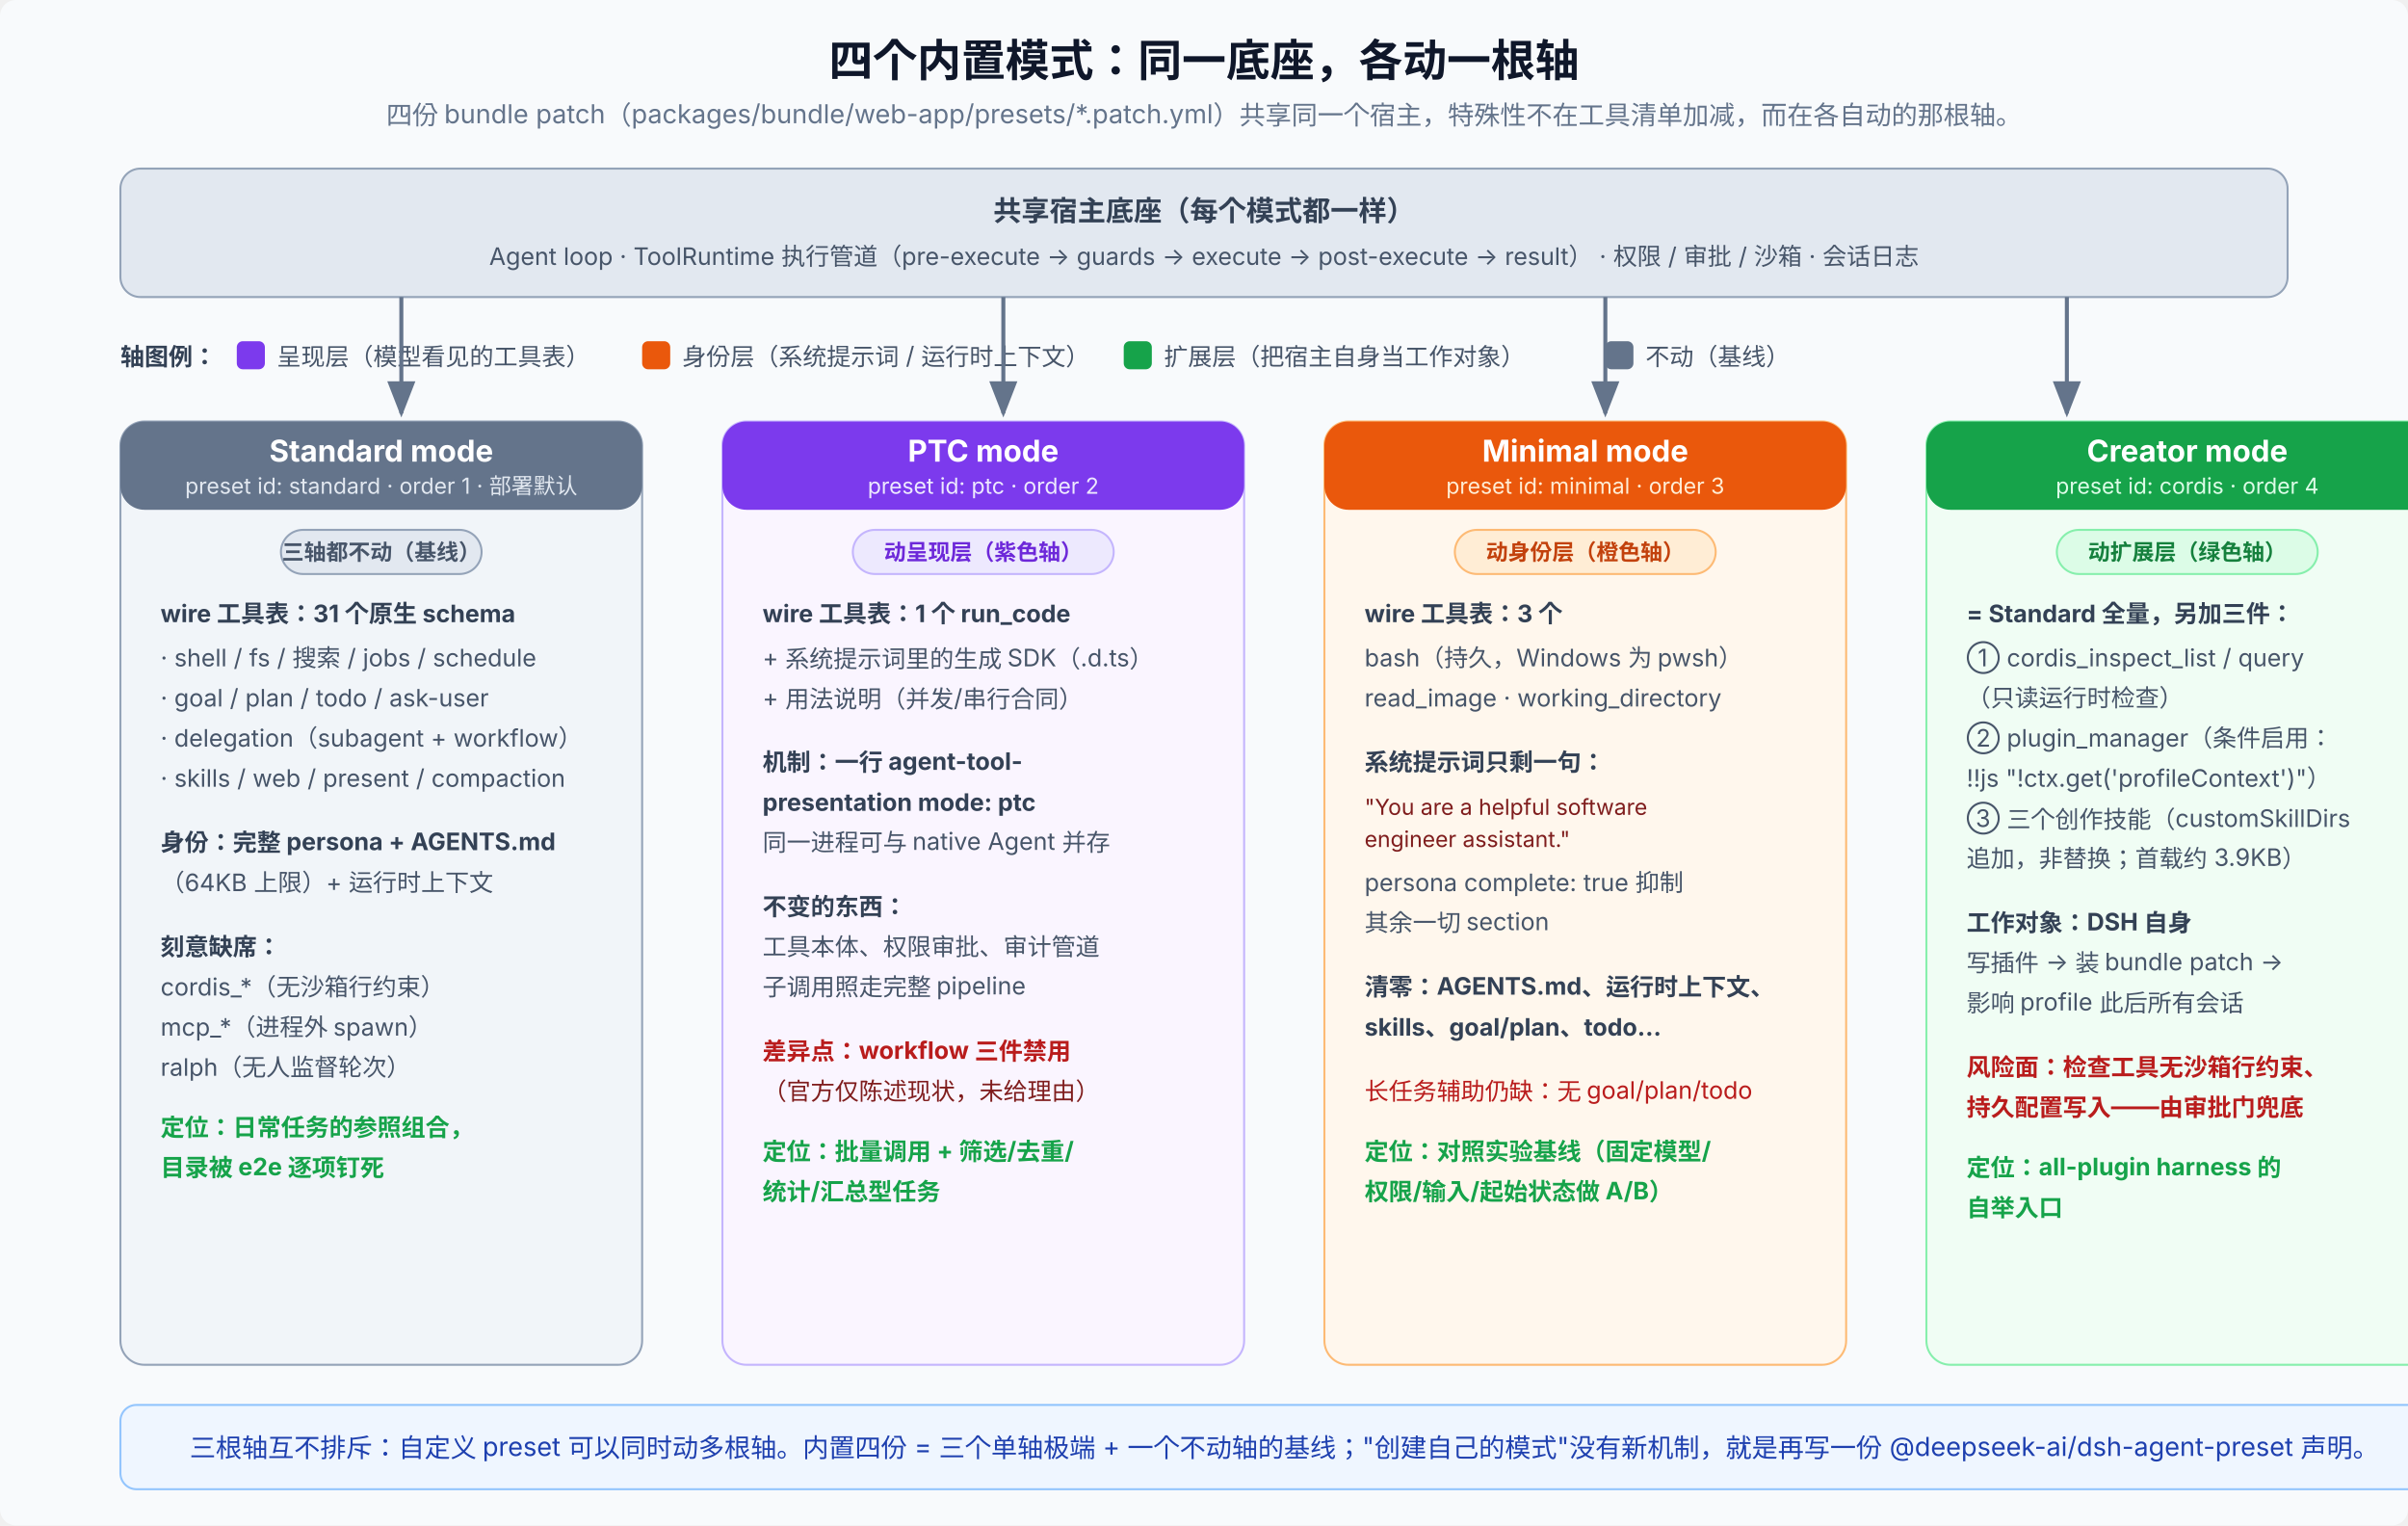
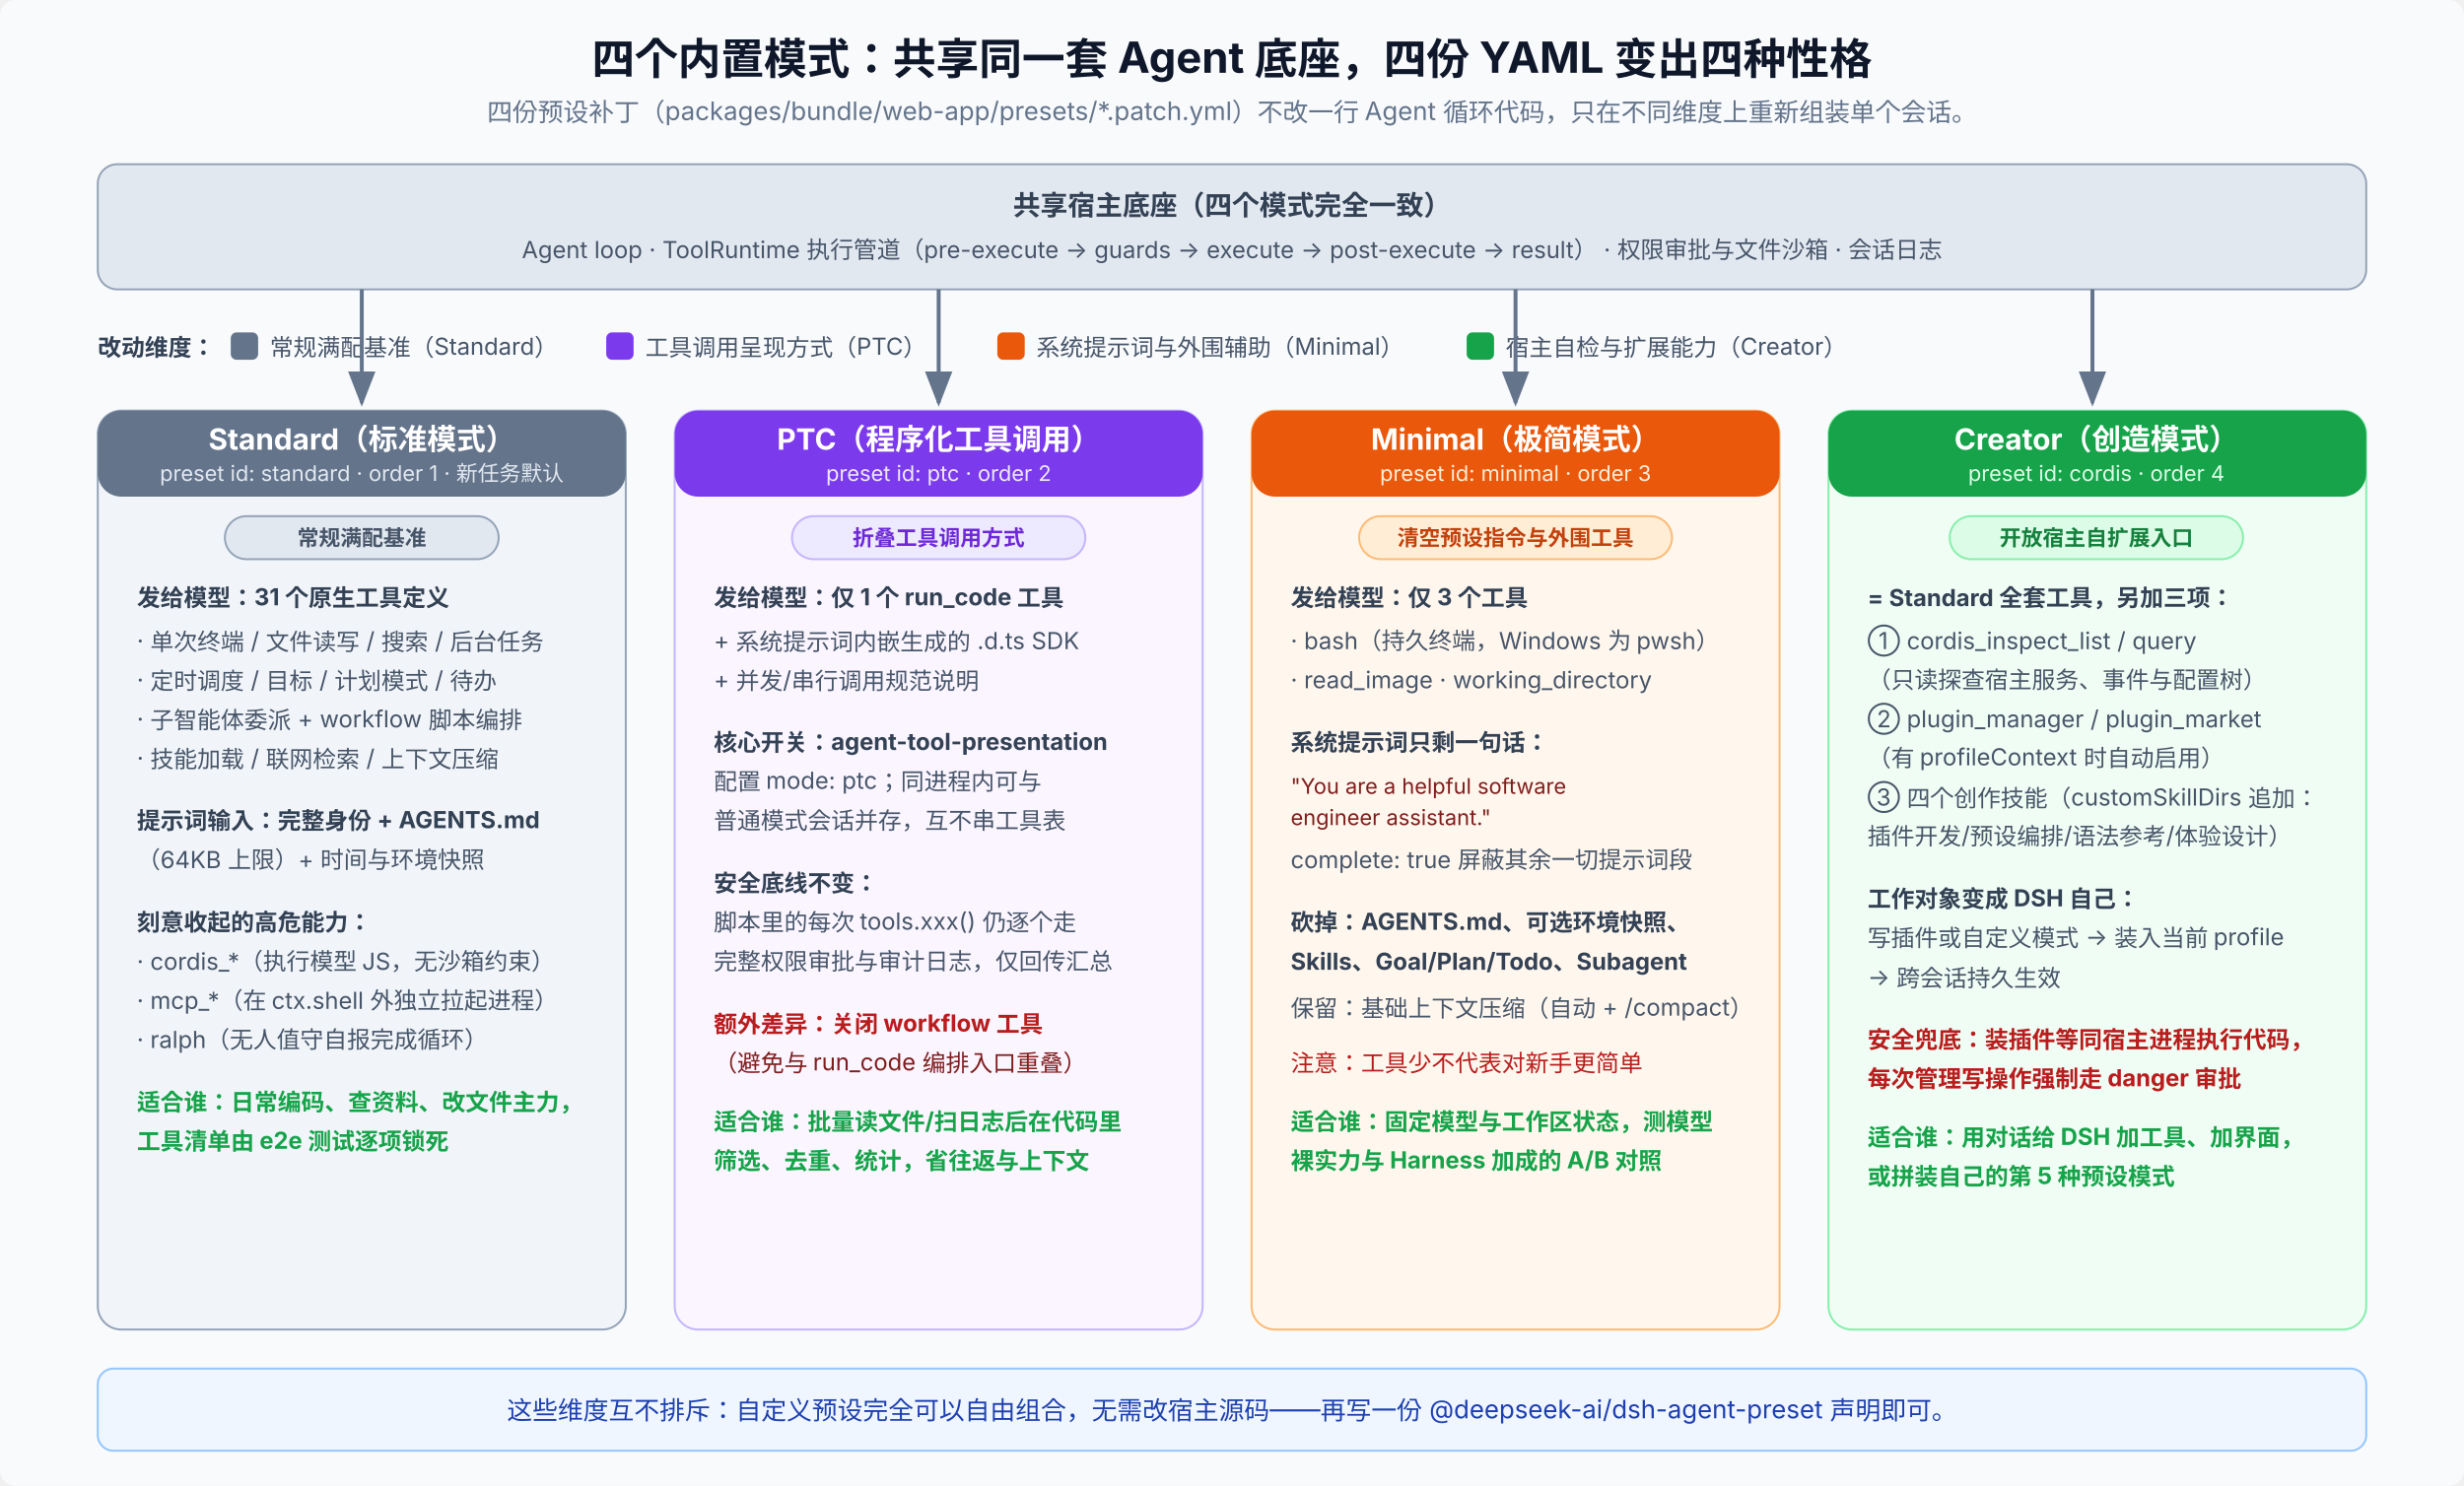
- <svg xmlns="http://www.w3.org/2000/svg" viewBox="0 0 1200 760" font-family="system-ui, -apple-system, 'PingFang SC', 'Noto Sans SC', sans-serif" font-size="12" letter-spacing="0">
+ <svg xmlns="http://www.w3.org/2000/svg" viewBox="0 0 1260 760" font-family="system-ui, -apple-system, 'PingFang SC', 'Noto Sans SC', sans-serif" font-size="12" letter-spacing="0">
  <defs>
    <marker id="arrowGray" markerWidth="9" markerHeight="7" refX="8" refY="3.5" orient="auto">
      <path d="M0,0 L9,3.5 L0,7 Z" fill="#64748b" />
    </marker>
  </defs>
-   <rect width="1200" height="760" rx="8" fill="#f8fafc" />
-   <text x="600" y="38" text-anchor="middle" font-size="22" font-weight="700" fill="#0f172a">四个内置模式：同一底座，各动一根轴</text>
-   <text x="600" y="62" text-anchor="middle" font-size="13" fill="#64748b">四份 bundle patch（packages/bundle/web-app/presets/*.patch.yml）共享同一个宿主，特殊性不在工具清单加减，而在各自动的那根轴。</text>
-   <rect x="60" y="84" width="1080" height="64" rx="10" fill="#e2e8f0" stroke="#94a3b8" />
-   <text x="600" y="110" text-anchor="middle" font-size="14" font-weight="700" fill="#334155">共享宿主底座（每个模式都一样）</text>
-   <text x="600" y="132" text-anchor="middle" font-size="12" fill="#475569">Agent loop · ToolRuntime 执行管道（pre-execute → guards → execute → post-execute → result） · 权限 / 审批 / 沙箱 · 会话日志</text>
-   <text x="60" y="182" font-size="12" font-weight="700" fill="#334155">轴图例：</text>
-   <rect x="118" y="170" width="14" height="14" rx="3" fill="#7c3aed" />
-   <text x="138" y="182" font-size="12" fill="#475569">呈现层（模型看见的工具表）</text>
-   <rect x="320" y="170" width="14" height="14" rx="3" fill="#ea580c" />
-   <text x="340" y="182" font-size="12" fill="#475569">身份层（系统提示词 / 运行时上下文）</text>
-   <rect x="560" y="170" width="14" height="14" rx="3" fill="#16a34a" />
-   <text x="580" y="182" font-size="12" fill="#475569">扩展层（把宿主自身当工作对象）</text>
-   <rect x="800" y="170" width="14" height="14" rx="3" fill="#64748b" />
-   <text x="820" y="182" font-size="12" fill="#475569">不动（基线）</text>
-   <line x1="200" y1="148" x2="200" y2="206" stroke="#64748b" stroke-width="2" marker-end="url(#arrowGray)" />
-   <line x1="500" y1="148" x2="500" y2="206" stroke="#64748b" stroke-width="2" marker-end="url(#arrowGray)" />
-   <line x1="800" y1="148" x2="800" y2="206" stroke="#64748b" stroke-width="2" marker-end="url(#arrowGray)" />
-   <line x1="1030" y1="148" x2="1030" y2="206" stroke="#64748b" stroke-width="2" marker-end="url(#arrowGray)" />
-   <rect x="60" y="210" width="260" height="470" rx="12" fill="#f1f5f9" stroke="#94a3b8" />
-   <rect x="60" y="210" width="260" height="44" rx="12" fill="#64748b" />
-   <text x="190" y="230" text-anchor="middle" font-size="15" font-weight="700" fill="#fff">Standard mode</text>
-   <text x="190" y="246" text-anchor="middle" font-size="11" fill="#e2e8f0">preset id: standard · order 1 · 部署默认</text>
-   <rect x="140" y="264" width="100" height="22" rx="11" fill="#e2e8f0" stroke="#94a3b8" />
-   <text x="190" y="279" text-anchor="middle" font-size="11" font-weight="700" fill="#475569">三轴都不动（基线）</text>
-   <text x="80" y="310" font-size="12" font-weight="700" fill="#334155">wire 工具表：31 个原生 schema</text>
-   <text x="80" y="332" font-size="12" fill="#475569">· shell / fs / 搜索 / jobs / schedule</text>
-   <text x="80" y="352" font-size="12" fill="#475569">· goal / plan / todo / ask-user</text>
-   <text x="80" y="372" font-size="12" fill="#475569">· delegation（subagent + workflow）</text>
-   <text x="80" y="392" font-size="12" fill="#475569">· skills / web / present / compaction</text>
-   <text x="80" y="424" font-size="12" font-weight="700" fill="#334155">身份：完整 persona + AGENTS.md</text>
-   <text x="80" y="444" font-size="12" fill="#475569">（64KB 上限）+ 运行时上下文</text>
-   <text x="80" y="476" font-size="12" font-weight="700" fill="#334155">刻意缺席：</text>
-   <text x="80" y="496" font-size="12" fill="#475569">cordis_*（无沙箱行约束）</text>
-   <text x="80" y="516" font-size="12" fill="#475569">mcp_*（进程外 spawn）</text>
-   <text x="80" y="536" font-size="12" fill="#475569">ralph（无人监督轮次）</text>
-   <text x="80" y="566" font-size="12" font-weight="700" fill="#16a34a">定位：日常任务的参照组合，</text>
-   <text x="80" y="586" font-size="12" font-weight="700" fill="#16a34a">目录被 e2e 逐项钉死</text>
-   <rect x="360" y="210" width="260" height="470" rx="12" fill="#faf5ff" stroke="#c4b5fd" />
-   <rect x="360" y="210" width="260" height="44" rx="12" fill="#7c3aed" />
-   <text x="490" y="230" text-anchor="middle" font-size="15" font-weight="700" fill="#fff">PTC mode</text>
-   <text x="490" y="246" text-anchor="middle" font-size="11" fill="#ede9fe">preset id: ptc · order 2</text>
-   <rect x="425" y="264" width="130" height="22" rx="11" fill="#ede9fe" stroke="#c4b5fd" />
-   <text x="490" y="279" text-anchor="middle" font-size="11" font-weight="700" fill="#6d28d9">动呈现层（紫色轴）</text>
-   <text x="380" y="310" font-size="12" font-weight="700" fill="#334155">wire 工具表：1 个 run_code</text>
-   <text x="380" y="332" font-size="12" fill="#475569">+ 系统提示词里的生成 SDK（.d.ts）</text>
-   <text x="380" y="352" font-size="12" fill="#475569">+ 用法说明（并发/串行合同）</text>
-   <text x="380" y="384" font-size="12" font-weight="700" fill="#334155">机制：一行 agent-tool-</text>
-   <text x="380" y="404" font-size="12" font-weight="700" fill="#334155">presentation mode: ptc</text>
-   <text x="380" y="424" font-size="12" fill="#475569">同一进程可与 native Agent 并存</text>
-   <text x="380" y="456" font-size="12" font-weight="700" fill="#334155">不变的东西：</text>
-   <text x="380" y="476" font-size="12" fill="#475569">工具本体、权限审批、审计管道</text>
-   <text x="380" y="496" font-size="12" fill="#475569">子调用照走完整 pipeline</text>
-   <text x="380" y="528" font-size="12" font-weight="700" fill="#b91c1c">差异点：workflow 三件禁用</text>
-   <text x="380" y="548" font-size="12" fill="#7f1d1d">（官方仅陈述现状，未给理由）</text>
-   <text x="380" y="578" font-size="12" font-weight="700" fill="#16a34a">定位：批量调用 + 筛选/去重/</text>
-   <text x="380" y="598" font-size="12" font-weight="700" fill="#16a34a">统计/汇总型任务</text>
-   <rect x="660" y="210" width="260" height="470" rx="12" fill="#fff7ed" stroke="#fdba74" />
-   <rect x="660" y="210" width="260" height="44" rx="12" fill="#ea580c" />
-   <text x="790" y="230" text-anchor="middle" font-size="15" font-weight="700" fill="#fff">Minimal mode</text>
-   <text x="790" y="246" text-anchor="middle" font-size="11" fill="#ffedd5">preset id: minimal · order 3</text>
-   <rect x="725" y="264" width="130" height="22" rx="11" fill="#ffedd5" stroke="#fdba74" />
-   <text x="790" y="279" text-anchor="middle" font-size="11" font-weight="700" fill="#c2410c">动身份层（橙色轴）</text>
-   <text x="680" y="310" font-size="12" font-weight="700" fill="#334155">wire 工具表：3 个</text>
-   <text x="680" y="332" font-size="12" fill="#475569">bash（持久，Windows 为 pwsh）</text>
-   <text x="680" y="352" font-size="12" fill="#475569">read_image · working_directory</text>
-   <text x="680" y="384" font-size="12" font-weight="700" fill="#334155">系统提示词只剩一句：</text>
-   <text x="680" y="406" font-size="11" fill="#7f1d1d">"You are a helpful software</text>
-   <text x="680" y="422" font-size="11" fill="#7f1d1d">engineer assistant."</text>
-   <text x="680" y="444" font-size="12" fill="#475569">persona complete: true 抑制</text>
-   <text x="680" y="464" font-size="12" fill="#475569">其余一切 section</text>
-   <text x="680" y="496" font-size="12" font-weight="700" fill="#334155">清零：AGENTS.md、运行时上下文、</text>
-   <text x="680" y="516" font-size="12" font-weight="700" fill="#334155">skills、goal/plan、todo…</text>
-   <text x="680" y="548" font-size="12" fill="#b91c1c">长任务辅助仍缺：无 goal/plan/todo</text>
-   <text x="680" y="578" font-size="12" font-weight="700" fill="#16a34a">定位：对照实验基线（固定模型/</text>
-   <text x="680" y="598" font-size="12" font-weight="700" fill="#16a34a">权限/输入/起始状态做 A/B）</text>
-   <rect x="960" y="210" width="260" height="470" rx="12" fill="#f0fdf4" stroke="#86efac" />
-   <rect x="960" y="210" width="260" height="44" rx="12" fill="#16a34a" />
-   <text x="1090" y="230" text-anchor="middle" font-size="15" font-weight="700" fill="#fff">Creator mode</text>
-   <text x="1090" y="246" text-anchor="middle" font-size="11" fill="#dcfce7">preset id: cordis · order 4</text>
-   <rect x="1025" y="264" width="130" height="22" rx="11" fill="#dcfce7" stroke="#86efac" />
-   <text x="1090" y="279" text-anchor="middle" font-size="11" font-weight="700" fill="#15803d">动扩展层（绿色轴）</text>
-   <text x="980" y="310" font-size="12" font-weight="700" fill="#334155">= Standard 全量，另加三件：</text>
-   <text x="980" y="332" font-size="12" fill="#475569">① cordis_inspect_list / query</text>
-   <text x="980" y="352" font-size="12" fill="#475569">　（只读运行时检查）</text>
-   <text x="980" y="372" font-size="12" fill="#475569">② plugin_manager（条件启用：</text>
-   <text x="980" y="392" font-size="12" fill="#475569">　!!js "!ctx.get('profileContext')"）</text>
-   <text x="980" y="412" font-size="12" fill="#475569">③ 三个创作技能（customSkillDirs</text>
-   <text x="980" y="432" font-size="12" fill="#475569">　追加，非替换；首载约 3.9KB）</text>
-   <text x="980" y="464" font-size="12" font-weight="700" fill="#334155">工作对象：DSH 自身</text>
-   <text x="980" y="484" font-size="12" fill="#475569">写插件 → 装 bundle patch →</text>
-   <text x="980" y="504" font-size="12" fill="#475569">影响 profile 此后所有会话</text>
-   <text x="980" y="536" font-size="12" font-weight="700" fill="#b91c1c">风险面：检查工具无沙箱行约束、</text>
-   <text x="980" y="556" font-size="12" font-weight="700" fill="#b91c1c">持久配置写入——由审批门兜底</text>
-   <text x="980" y="586" font-size="12" font-weight="700" fill="#16a34a">定位：all-plugin harness 的</text>
-   <text x="980" y="606" font-size="12" font-weight="700" fill="#16a34a">自举入口</text>
-   <rect x="60" y="700" width="1160" height="42" rx="8" fill="#eff6ff" stroke="#93c5fd" />
-   <text x="640" y="726" text-anchor="middle" font-size="13" fill="#1e40af">三根轴互不排斥：自定义 preset 可以同时动多根轴。内置四份 = 三个单轴极端 + 一个不动轴的基线；"创建自己的模式"没有新机制，就是再写一份 @deepseek-ai/dsh-agent-preset 声明。</text>
+   <rect width="1260" height="760" rx="8" fill="#f8fafc" />
+   <text x="630" y="38" text-anchor="middle" font-size="22" font-weight="700" fill="#0f172a">四个内置模式：共享同一套 Agent 底座，四份 YAML 变出四种性格</text>
+   <text x="630" y="62" text-anchor="middle" font-size="13" fill="#64748b">四份预设补丁（packages/bundle/web-app/presets/*.patch.yml）不改一行 Agent 循环代码，只在不同维度上重新组装单个会话。</text>
+   <rect x="50" y="84" width="1160" height="64" rx="10" fill="#e2e8f0" stroke="#94a3b8" />
+   <text x="630" y="110" text-anchor="middle" font-size="14" font-weight="700" fill="#334155">共享宿主底座（四个模式完全一致）</text>
+   <text x="630" y="132" text-anchor="middle" font-size="12" fill="#475569">Agent loop · ToolRuntime 执行管道（pre-execute → guards → execute → post-execute → result） · 权限审批与文件沙箱 · 会话日志</text>
+   <text x="50" y="182" font-size="12" font-weight="700" fill="#334155">改动维度：</text>
+   <rect x="118" y="170" width="14" height="14" rx="3" fill="#64748b" />
+   <text x="138" y="182" font-size="12" fill="#475569">常规满配基准（Standard）</text>
+   <rect x="310" y="170" width="14" height="14" rx="3" fill="#7c3aed" />
+   <text x="330" y="182" font-size="12" fill="#475569">工具调用呈现方式（PTC）</text>
+   <rect x="510" y="170" width="14" height="14" rx="3" fill="#ea580c" />
+   <text x="530" y="182" font-size="12" fill="#475569">系统提示词与外围辅助（Minimal）</text>
+   <rect x="750" y="170" width="14" height="14" rx="3" fill="#16a34a" />
+   <text x="770" y="182" font-size="12" fill="#475569">宿主自检与扩展能力（Creator）</text>
+   <line x1="185" y1="148" x2="185" y2="206" stroke="#64748b" stroke-width="2" marker-end="url(#arrowGray)" />
+   <line x1="480" y1="148" x2="480" y2="206" stroke="#64748b" stroke-width="2" marker-end="url(#arrowGray)" />
+   <line x1="775" y1="148" x2="775" y2="206" stroke="#64748b" stroke-width="2" marker-end="url(#arrowGray)" />
+   <line x1="1070" y1="148" x2="1070" y2="206" stroke="#64748b" stroke-width="2" marker-end="url(#arrowGray)" />
+   <rect x="50" y="210" width="270" height="470" rx="12" fill="#f1f5f9" stroke="#94a3b8" />
+   <rect x="50" y="210" width="270" height="44" rx="12" fill="#64748b" />
+   <text x="185" y="230" text-anchor="middle" font-size="15" font-weight="700" fill="#fff">Standard（标准模式）</text>
+   <text x="185" y="246" text-anchor="middle" font-size="11" fill="#e2e8f0">preset id: standard · order 1 · 新任务默认</text>
+   <rect x="115" y="264" width="140" height="22" rx="11" fill="#e2e8f0" stroke="#94a3b8" />
+   <text x="185" y="279" text-anchor="middle" font-size="11" font-weight="700" fill="#475569">常规满配基准</text>
+   <text x="70" y="310" font-size="12" font-weight="700" fill="#334155">发给模型：31 个原生工具定义</text>
+   <text x="70" y="332" font-size="12" fill="#475569">· 单次终端 / 文件读写 / 搜索 / 后台任务</text>
+   <text x="70" y="352" font-size="12" fill="#475569">· 定时调度 / 目标 / 计划模式 / 待办</text>
+   <text x="70" y="372" font-size="12" fill="#475569">· 子智能体委派 + workflow 脚本编排</text>
+   <text x="70" y="392" font-size="12" fill="#475569">· 技能加载 / 联网检索 / 上下文压缩</text>
+   <text x="70" y="424" font-size="12" font-weight="700" fill="#334155">提示词输入：完整身份 + AGENTS.md</text>
+   <text x="70" y="444" font-size="12" fill="#475569">（64KB 上限）+ 时间与环境快照</text>
+   <text x="70" y="476" font-size="12" font-weight="700" fill="#334155">刻意收起的高危能力：</text>
+   <text x="70" y="496" font-size="12" fill="#475569">· cordis_*（执行模型 JS，无沙箱约束）</text>
+   <text x="70" y="516" font-size="12" fill="#475569">· mcp_*（在 ctx.shell 外独立拉起进程）</text>
+   <text x="70" y="536" font-size="12" fill="#475569">· ralph（无人值守自报完成循环）</text>
+   <text x="70" y="568" font-size="12" font-weight="700" fill="#16a34a">适合谁：日常编码、查资料、改文件主力，</text>
+   <text x="70" y="588" font-size="12" font-weight="700" fill="#16a34a">工具清单由 e2e 测试逐项锁死</text>
+   <rect x="345" y="210" width="270" height="470" rx="12" fill="#faf5ff" stroke="#c4b5fd" />
+   <rect x="345" y="210" width="270" height="44" rx="12" fill="#7c3aed" />
+   <text x="480" y="230" text-anchor="middle" font-size="15" font-weight="700" fill="#fff">PTC（程序化工具调用）</text>
+   <text x="480" y="246" text-anchor="middle" font-size="11" fill="#ede9fe">preset id: ptc · order 2</text>
+   <rect x="405" y="264" width="150" height="22" rx="11" fill="#ede9fe" stroke="#c4b5fd" />
+   <text x="480" y="279" text-anchor="middle" font-size="11" font-weight="700" fill="#6d28d9">折叠工具调用方式</text>
+   <text x="365" y="310" font-size="12" font-weight="700" fill="#334155">发给模型：仅 1 个 run_code 工具</text>
+   <text x="365" y="332" font-size="12" fill="#475569">+ 系统提示词内嵌生成的 .d.ts SDK</text>
+   <text x="365" y="352" font-size="12" fill="#475569">+ 并发/串行调用规范说明</text>
+   <text x="365" y="384" font-size="12" font-weight="700" fill="#334155">核心开关：agent-tool-presentation</text>
+   <text x="365" y="404" font-size="12" fill="#475569">配置 mode: ptc；同进程内可与</text>
+   <text x="365" y="424" font-size="12" fill="#475569">普通模式会话并存，互不串工具表</text>
+   <text x="365" y="456" font-size="12" font-weight="700" fill="#334155">安全底线不变：</text>
+   <text x="365" y="476" font-size="12" fill="#475569">脚本里的每次 tools.xxx() 仍逐个走</text>
+   <text x="365" y="496" font-size="12" fill="#475569">完整权限审批与审计日志，仅回传汇总</text>
+   <text x="365" y="528" font-size="12" font-weight="700" fill="#b91c1c">额外差异：关闭 workflow 工具</text>
+   <text x="365" y="548" font-size="12" fill="#7f1d1d">（避免与 run_code 编排入口重叠）</text>
+   <text x="365" y="578" font-size="12" font-weight="700" fill="#16a34a">适合谁：批量读文件/扫日志后在代码里</text>
+   <text x="365" y="598" font-size="12" font-weight="700" fill="#16a34a">筛选、去重、统计，省往返与上下文</text>
+   <rect x="640" y="210" width="270" height="470" rx="12" fill="#fff7ed" stroke="#fdba74" />
+   <rect x="640" y="210" width="270" height="44" rx="12" fill="#ea580c" />
+   <text x="775" y="230" text-anchor="middle" font-size="15" font-weight="700" fill="#fff">Minimal（极简模式）</text>
+   <text x="775" y="246" text-anchor="middle" font-size="11" fill="#ffedd5">preset id: minimal · order 3</text>
+   <rect x="695" y="264" width="160" height="22" rx="11" fill="#ffedd5" stroke="#fdba74" />
+   <text x="775" y="279" text-anchor="middle" font-size="11" font-weight="700" fill="#c2410c">清空预设指令与外围工具</text>
+   <text x="660" y="310" font-size="12" font-weight="700" fill="#334155">发给模型：仅 3 个工具</text>
+   <text x="660" y="332" font-size="12" fill="#475569">· bash（持久终端，Windows 为 pwsh）</text>
+   <text x="660" y="352" font-size="12" fill="#475569">· read_image · working_directory</text>
+   <text x="660" y="384" font-size="12" font-weight="700" fill="#334155">系统提示词只剩一句话：</text>
+   <text x="660" y="406" font-size="11" fill="#7f1d1d">"You are a helpful software</text>
+   <text x="660" y="422" font-size="11" fill="#7f1d1d">engineer assistant."</text>
+   <text x="660" y="444" font-size="12" fill="#475569">complete: true 屏蔽其余一切提示词段</text>
+   <text x="660" y="476" font-size="12" font-weight="700" fill="#334155">砍掉：AGENTS.md、可选环境快照、</text>
+   <text x="660" y="496" font-size="12" font-weight="700" fill="#334155">Skills、Goal/Plan/Todo、Subagent</text>
+   <text x="660" y="520" font-size="12" fill="#475569">保留：基础上下文压缩（自动 + /compact）</text>
+   <text x="660" y="548" font-size="12" fill="#b91c1c">注意：工具少不代表对新手更简单</text>
+   <text x="660" y="578" font-size="12" font-weight="700" fill="#16a34a">适合谁：固定模型与工作区状态，测模型</text>
+   <text x="660" y="598" font-size="12" font-weight="700" fill="#16a34a">裸实力与 Harness 加成的 A/B 对照</text>
+   <rect x="935" y="210" width="275" height="470" rx="12" fill="#f0fdf4" stroke="#86efac" />
+   <rect x="935" y="210" width="275" height="44" rx="12" fill="#16a34a" />
+   <text x="1072" y="230" text-anchor="middle" font-size="15" font-weight="700" fill="#fff">Creator（创造模式）</text>
+   <text x="1072" y="246" text-anchor="middle" font-size="11" fill="#dcfce7">preset id: cordis · order 4</text>
+   <rect x="997" y="264" width="150" height="22" rx="11" fill="#dcfce7" stroke="#86efac" />
+   <text x="1072" y="279" text-anchor="middle" font-size="11" font-weight="700" fill="#15803d">开放宿主自扩展入口</text>
+   <text x="955" y="310" font-size="12" font-weight="700" fill="#334155">= Standard 全套工具，另加三项：</text>
+   <text x="955" y="332" font-size="12" fill="#475569">① cordis_inspect_list / query</text>
+   <text x="955" y="352" font-size="12" fill="#475569">　（只读探查宿主服务、事件与配置树）</text>
+   <text x="955" y="372" font-size="12" fill="#475569">② plugin_manager / plugin_market</text>
+   <text x="955" y="392" font-size="12" fill="#475569">　（有 profileContext 时自动启用）</text>
+   <text x="955" y="412" font-size="12" fill="#475569">③ 四个创作技能（customSkillDirs 追加：</text>
+   <text x="955" y="432" font-size="12" fill="#475569">　插件开发/预设编排/语法参考/体验设计）</text>
+   <text x="955" y="464" font-size="12" font-weight="700" fill="#334155">工作对象变成 DSH 自己：</text>
+   <text x="955" y="484" font-size="12" fill="#475569">写插件或自定义模式 → 装入当前 profile</text>
+   <text x="955" y="504" font-size="12" fill="#475569">→ 跨会话持久生效</text>
+   <text x="955" y="536" font-size="12" font-weight="700" fill="#b91c1c">安全兜底：装插件等同宿主进程执行代码，</text>
+   <text x="955" y="556" font-size="12" font-weight="700" fill="#b91c1c">每次管理写操作强制走 danger 审批</text>
+   <text x="955" y="586" font-size="12" font-weight="700" fill="#16a34a">适合谁：用对话给 DSH 加工具、加界面，</text>
+   <text x="955" y="606" font-size="12" font-weight="700" fill="#16a34a">或拼装自己的第 5 种预设模式</text>
+   <rect x="50" y="700" width="1160" height="42" rx="8" fill="#eff6ff" stroke="#93c5fd" />
+   <text x="630" y="726" text-anchor="middle" font-size="13" fill="#1e40af">这些维度互不排斥：自定义预设完全可以自由组合，无需改宿主源码——再写一份 @deepseek-ai/dsh-agent-preset 声明即可。</text>
</svg>
